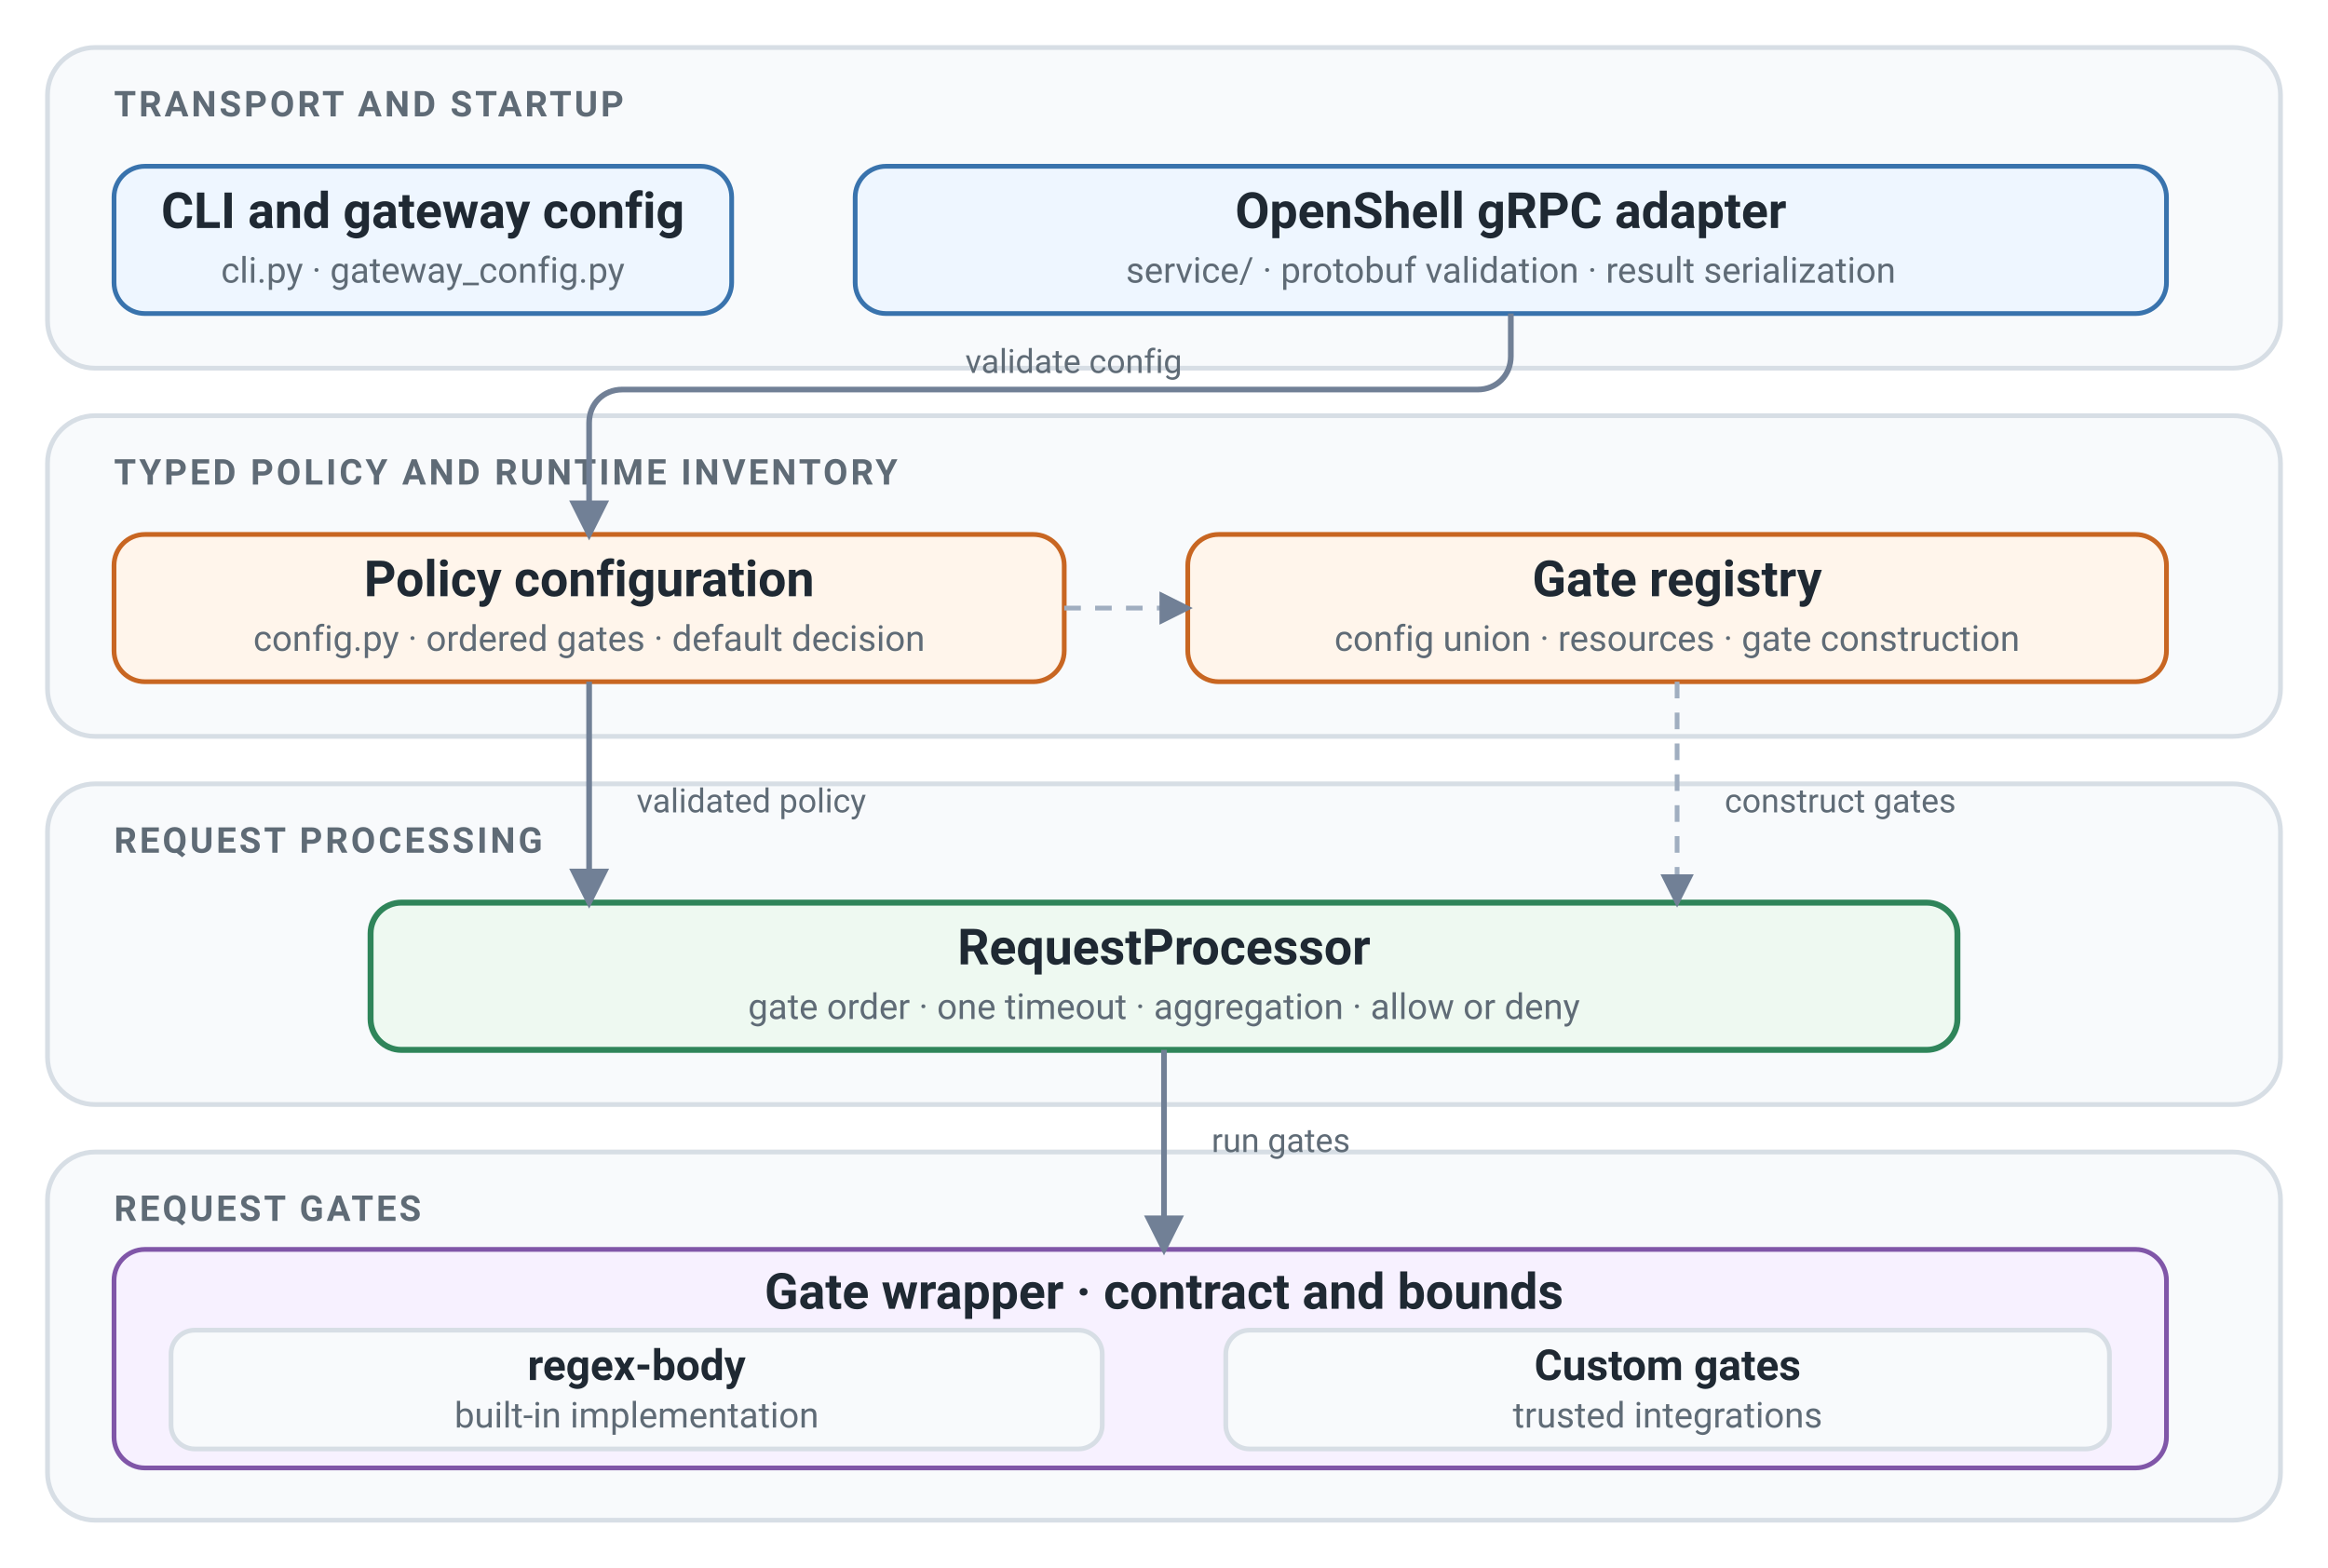
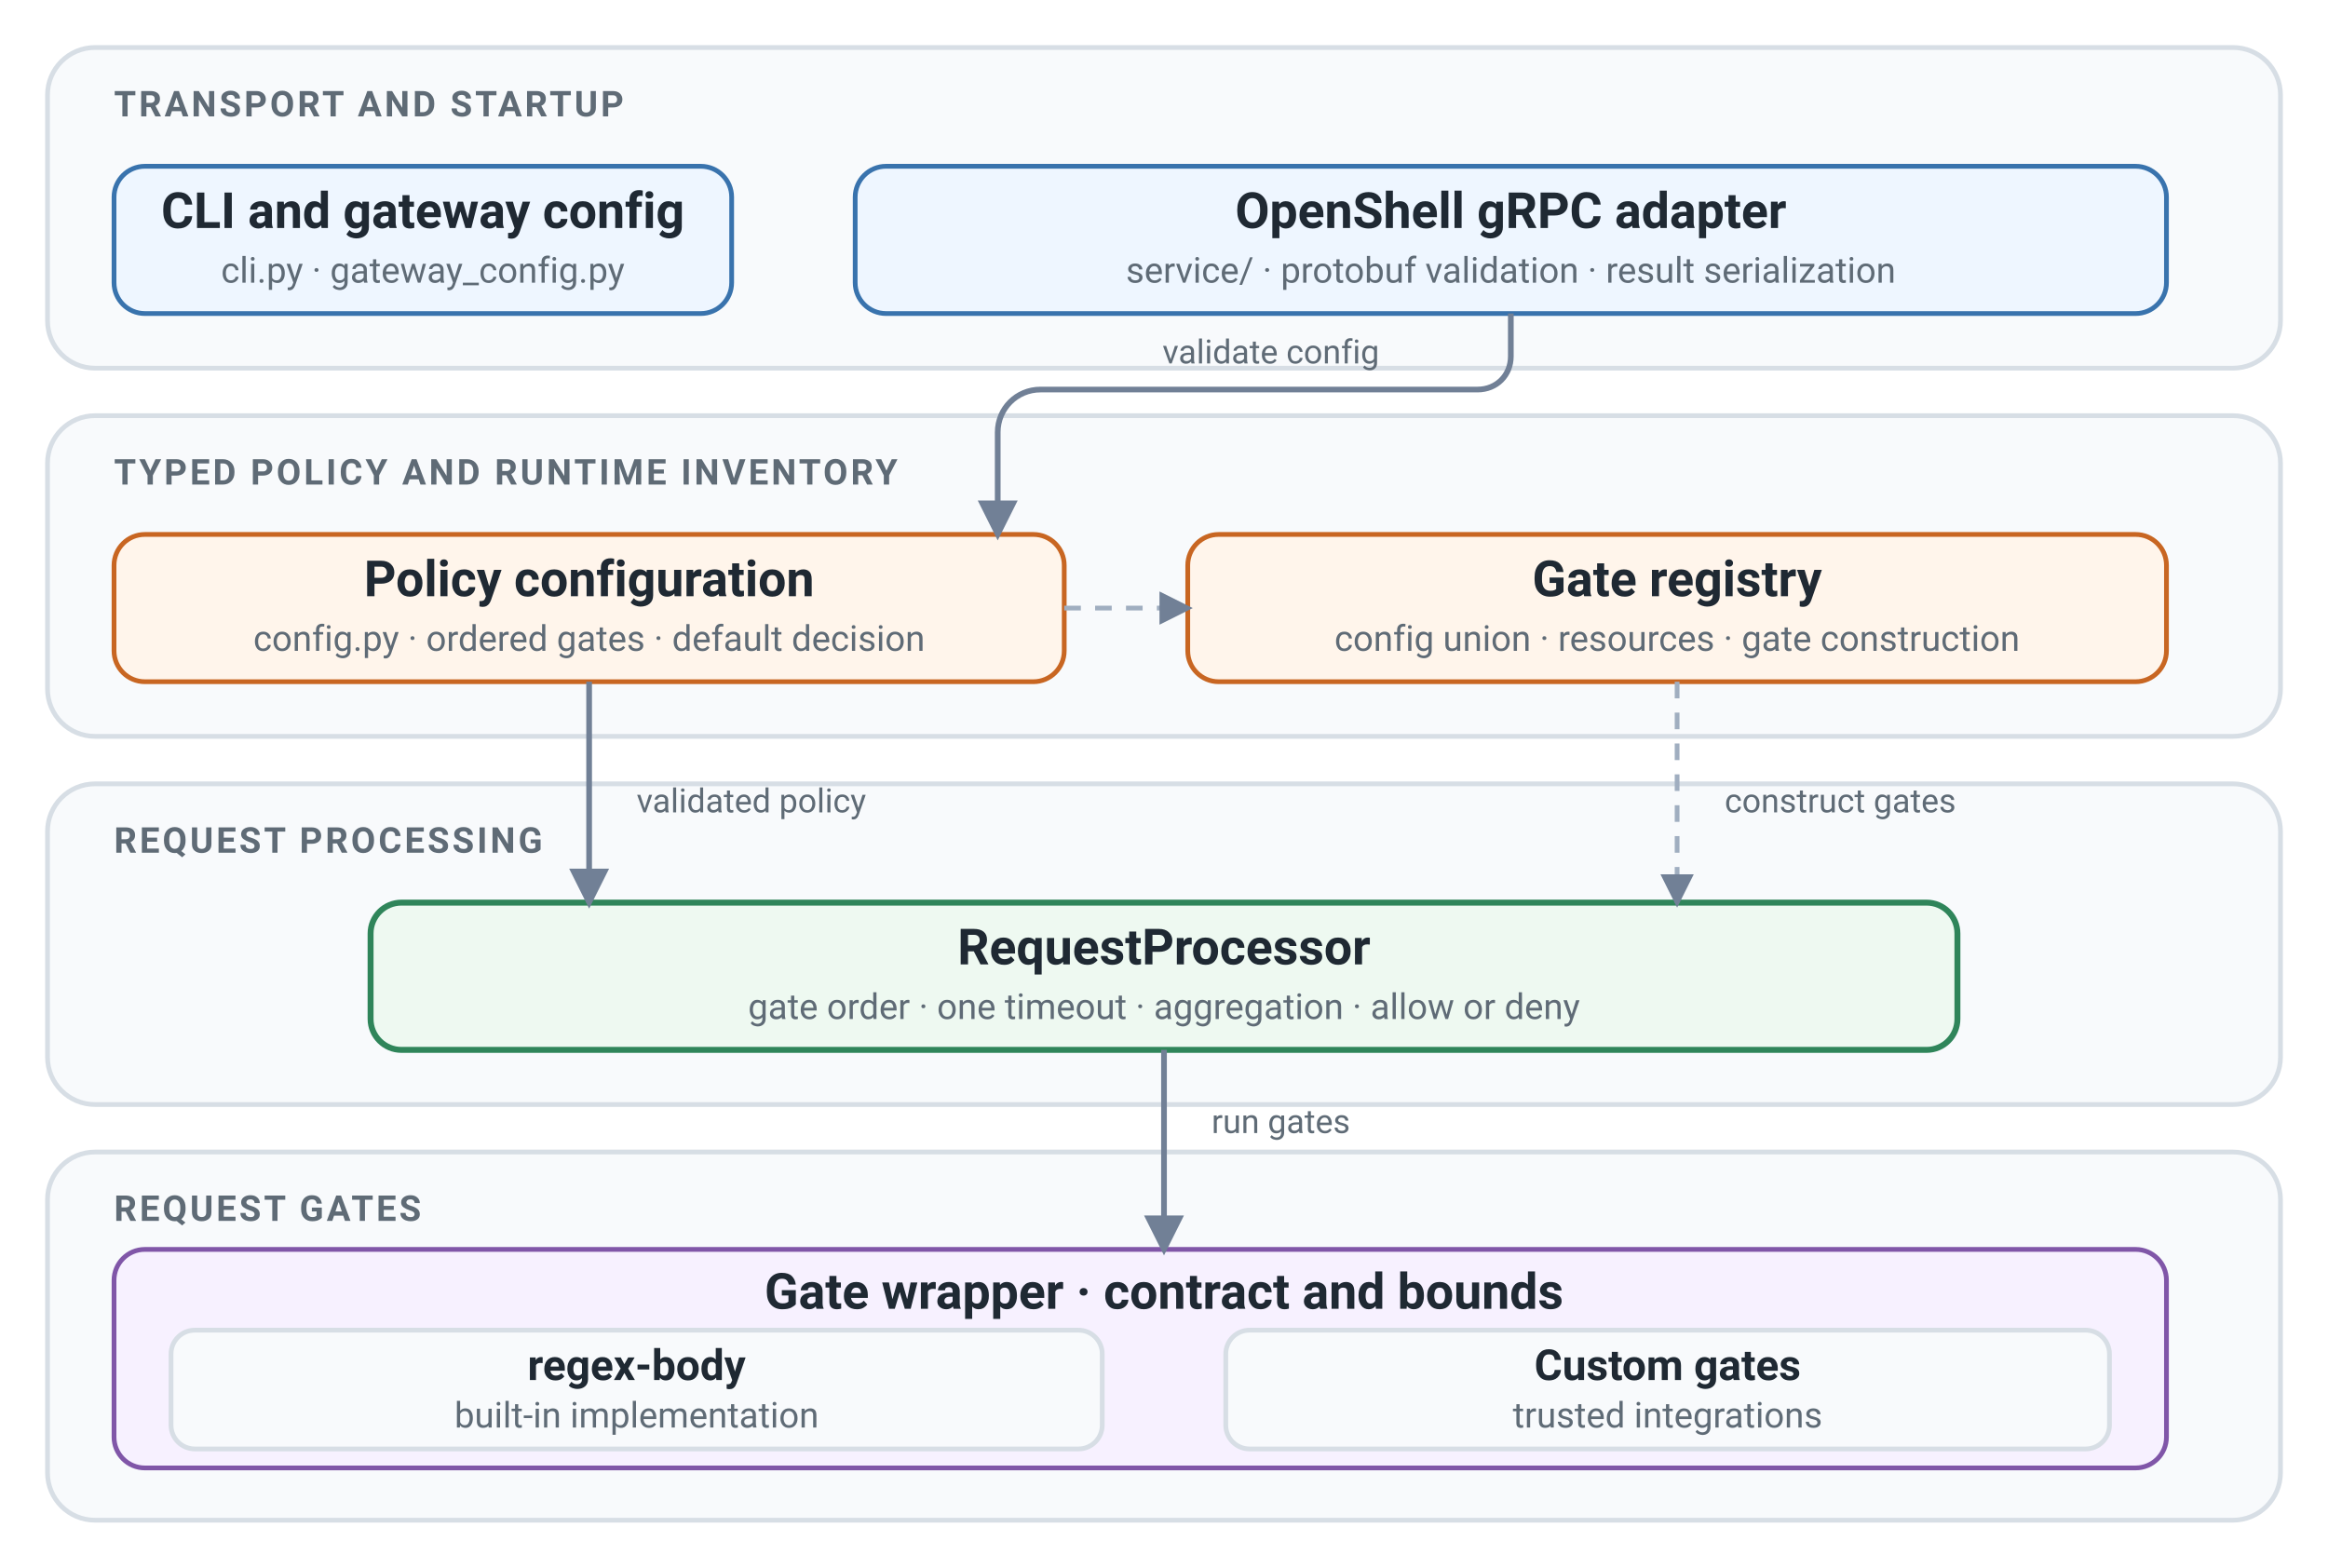
<svg xmlns="http://www.w3.org/2000/svg" viewBox="0 0 980 660" role="img" aria-labelledby="title description">
  <defs>
    <style>
      text{font-family:-apple-system,BlinkMacSystemFont,"Segoe UI",Roboto,Helvetica,Arial,sans-serif;fill:#1f2933}
      .layer{fill:#f8fafc;stroke:#d7dee5;stroke-width:2}
      .transport{fill:#eef6ff;stroke:#3973ad;stroke-width:2}
      .policy{fill:#fff5eb;stroke:#c86622;stroke-width:2}
      .process{fill:#eef9f1;stroke:#2f855a;stroke-width:2.5}
      .gate{fill:#f7f1ff;stroke:#8056a8;stroke-width:2}
      .layer-label{font-size:15px;font-weight:700;fill:#5f6b76;letter-spacing:.08em}
      .title{font-size:21px;font-weight:700}
      .implementation{font-size:18px;font-weight:700}
      .subtitle{font-size:15px;fill:#5f6b76}
      .arrow{fill:none;stroke:#718096;stroke-width:2.4;marker-end:url(#arrow)}
      .arrow-head{fill:#718096}
      .dependency{fill:none;stroke:#a0aec0;stroke-width:2;stroke-dasharray:7 6;marker-end:url(#arrow)}
      .arrow-label{font-size:14px;fill:#5f6b76}
      @media(prefers-color-scheme:dark){
        text{fill:#edf2f7}
        .layer{fill:#141b1f;stroke:#3d4852}
        .transport{fill:#162b3f;stroke:#7db6e8}
        .policy{fill:#3a2819;stroke:#f6ad55}
        .process{fill:#143126;stroke:#68d391}
        .gate{fill:#2d203a;stroke:#b794d4}
        .layer-label,.subtitle,.arrow-label{fill:#aeb8c5}
        .arrow{stroke:#8b98a5}
        .arrow-head{fill:#8b98a5}
        .dependency{stroke:#71808e}
      }
    </style>
    <marker id="arrow" viewBox="0 0 10 10" refX="8.5" refY="5" markerWidth="7" markerHeight="7" orient="auto-start-reverse">
      <path d="M0 0 10 5 0 10Z" class="arrow-head" />
    </marker>
  </defs>
  <rect x="20" y="20" width="940" height="135" rx="20" class="layer" />
  <text x="48" y="49" class="layer-label">TRANSPORT AND STARTUP</text>
  <rect x="48" y="70" width="260" height="62" rx="13" class="transport" />
  <text x="178" y="96" text-anchor="middle" class="title">CLI and gateway config</text>
  <text x="178" y="119" text-anchor="middle" class="subtitle">cli.py · gateway_config.py</text>
  <rect x="360" y="70" width="552" height="62" rx="13" class="transport" />
  <text x="636" y="96" text-anchor="middle" class="title">OpenShell gRPC adapter</text>
  <text x="636" y="119" text-anchor="middle" class="subtitle">service/ · protobuf validation · result serialization</text>
  <rect x="20" y="175" width="940" height="135" rx="20" class="layer" />
  <text x="48" y="204" class="layer-label">TYPED POLICY AND RUNTIME INVENTORY</text>
  <rect x="48" y="225" width="400" height="62" rx="13" class="policy" />
  <text x="248" y="251" text-anchor="middle" class="title">Policy configuration</text>
  <text x="248" y="274" text-anchor="middle" class="subtitle">config.py · ordered gates · default decision</text>
  <rect x="500" y="225" width="412" height="62" rx="13" class="policy" />
  <text x="706" y="251" text-anchor="middle" class="title">Gate registry</text>
  <text x="706" y="274" text-anchor="middle" class="subtitle">config union · resources · gate construction</text>
  <rect x="20" y="330" width="940" height="135" rx="20" class="layer" />
  <text x="48" y="359" class="layer-label">REQUEST PROCESSING</text>
  <rect x="156" y="380" width="668" height="62" rx="13" class="process" />
  <text x="490" y="406" text-anchor="middle" class="title">RequestProcessor</text>
  <text x="490" y="429" text-anchor="middle" class="subtitle">gate order · one timeout · aggregation · allow or deny</text>
  <rect x="20" y="485" width="940" height="155" rx="20" class="layer" />
  <text x="48" y="514" class="layer-label">REQUEST GATES</text>
  <rect x="48" y="526" width="864" height="92" rx="13" class="gate" />
  <text x="490" y="551" text-anchor="middle" class="title">Gate wrapper · contract and bounds</text>
  <rect x="72" y="560" width="392" height="50" rx="10" class="layer" />
  <text x="268" y="581" text-anchor="middle" class="implementation">regex-body</text>
  <text x="268" y="601" text-anchor="middle" class="subtitle">built-in implementation</text>
  <rect x="516" y="560" width="372" height="50" rx="10" class="layer" />
  <text x="702" y="581" text-anchor="middle" class="implementation">Custom gates</text>
  <text x="702" y="601" text-anchor="middle" class="subtitle">trusted integrations</text>
-   <path d="M636 132v18c0 8-6 14-14 14H262c-8 0-14 6-14 14v47" class="arrow" />
-   <text x="452" y="157" text-anchor="middle" class="arrow-label">validate config</text>
+   <path d="M636 132v18c0 8-6 14-14 14H438c-10 0-18 8-18 18v43" class="arrow" />
+   <text x="535" y="153" text-anchor="middle" class="arrow-label">validate config</text>
  <path d="M248 287v93" class="arrow" />
  <text x="268" y="342" class="arrow-label">validated policy</text>
  <path d="M706 287v93" class="dependency" />
  <text x="726" y="342" class="arrow-label">construct gates</text>
-   <text x="510" y="485" class="arrow-label">run gates</text>
+   <text x="510" y="477" class="arrow-label">run gates</text>
  <path d="M448 256h52" class="dependency" />
  <path d="M490 442v84" class="arrow" />
</svg>
